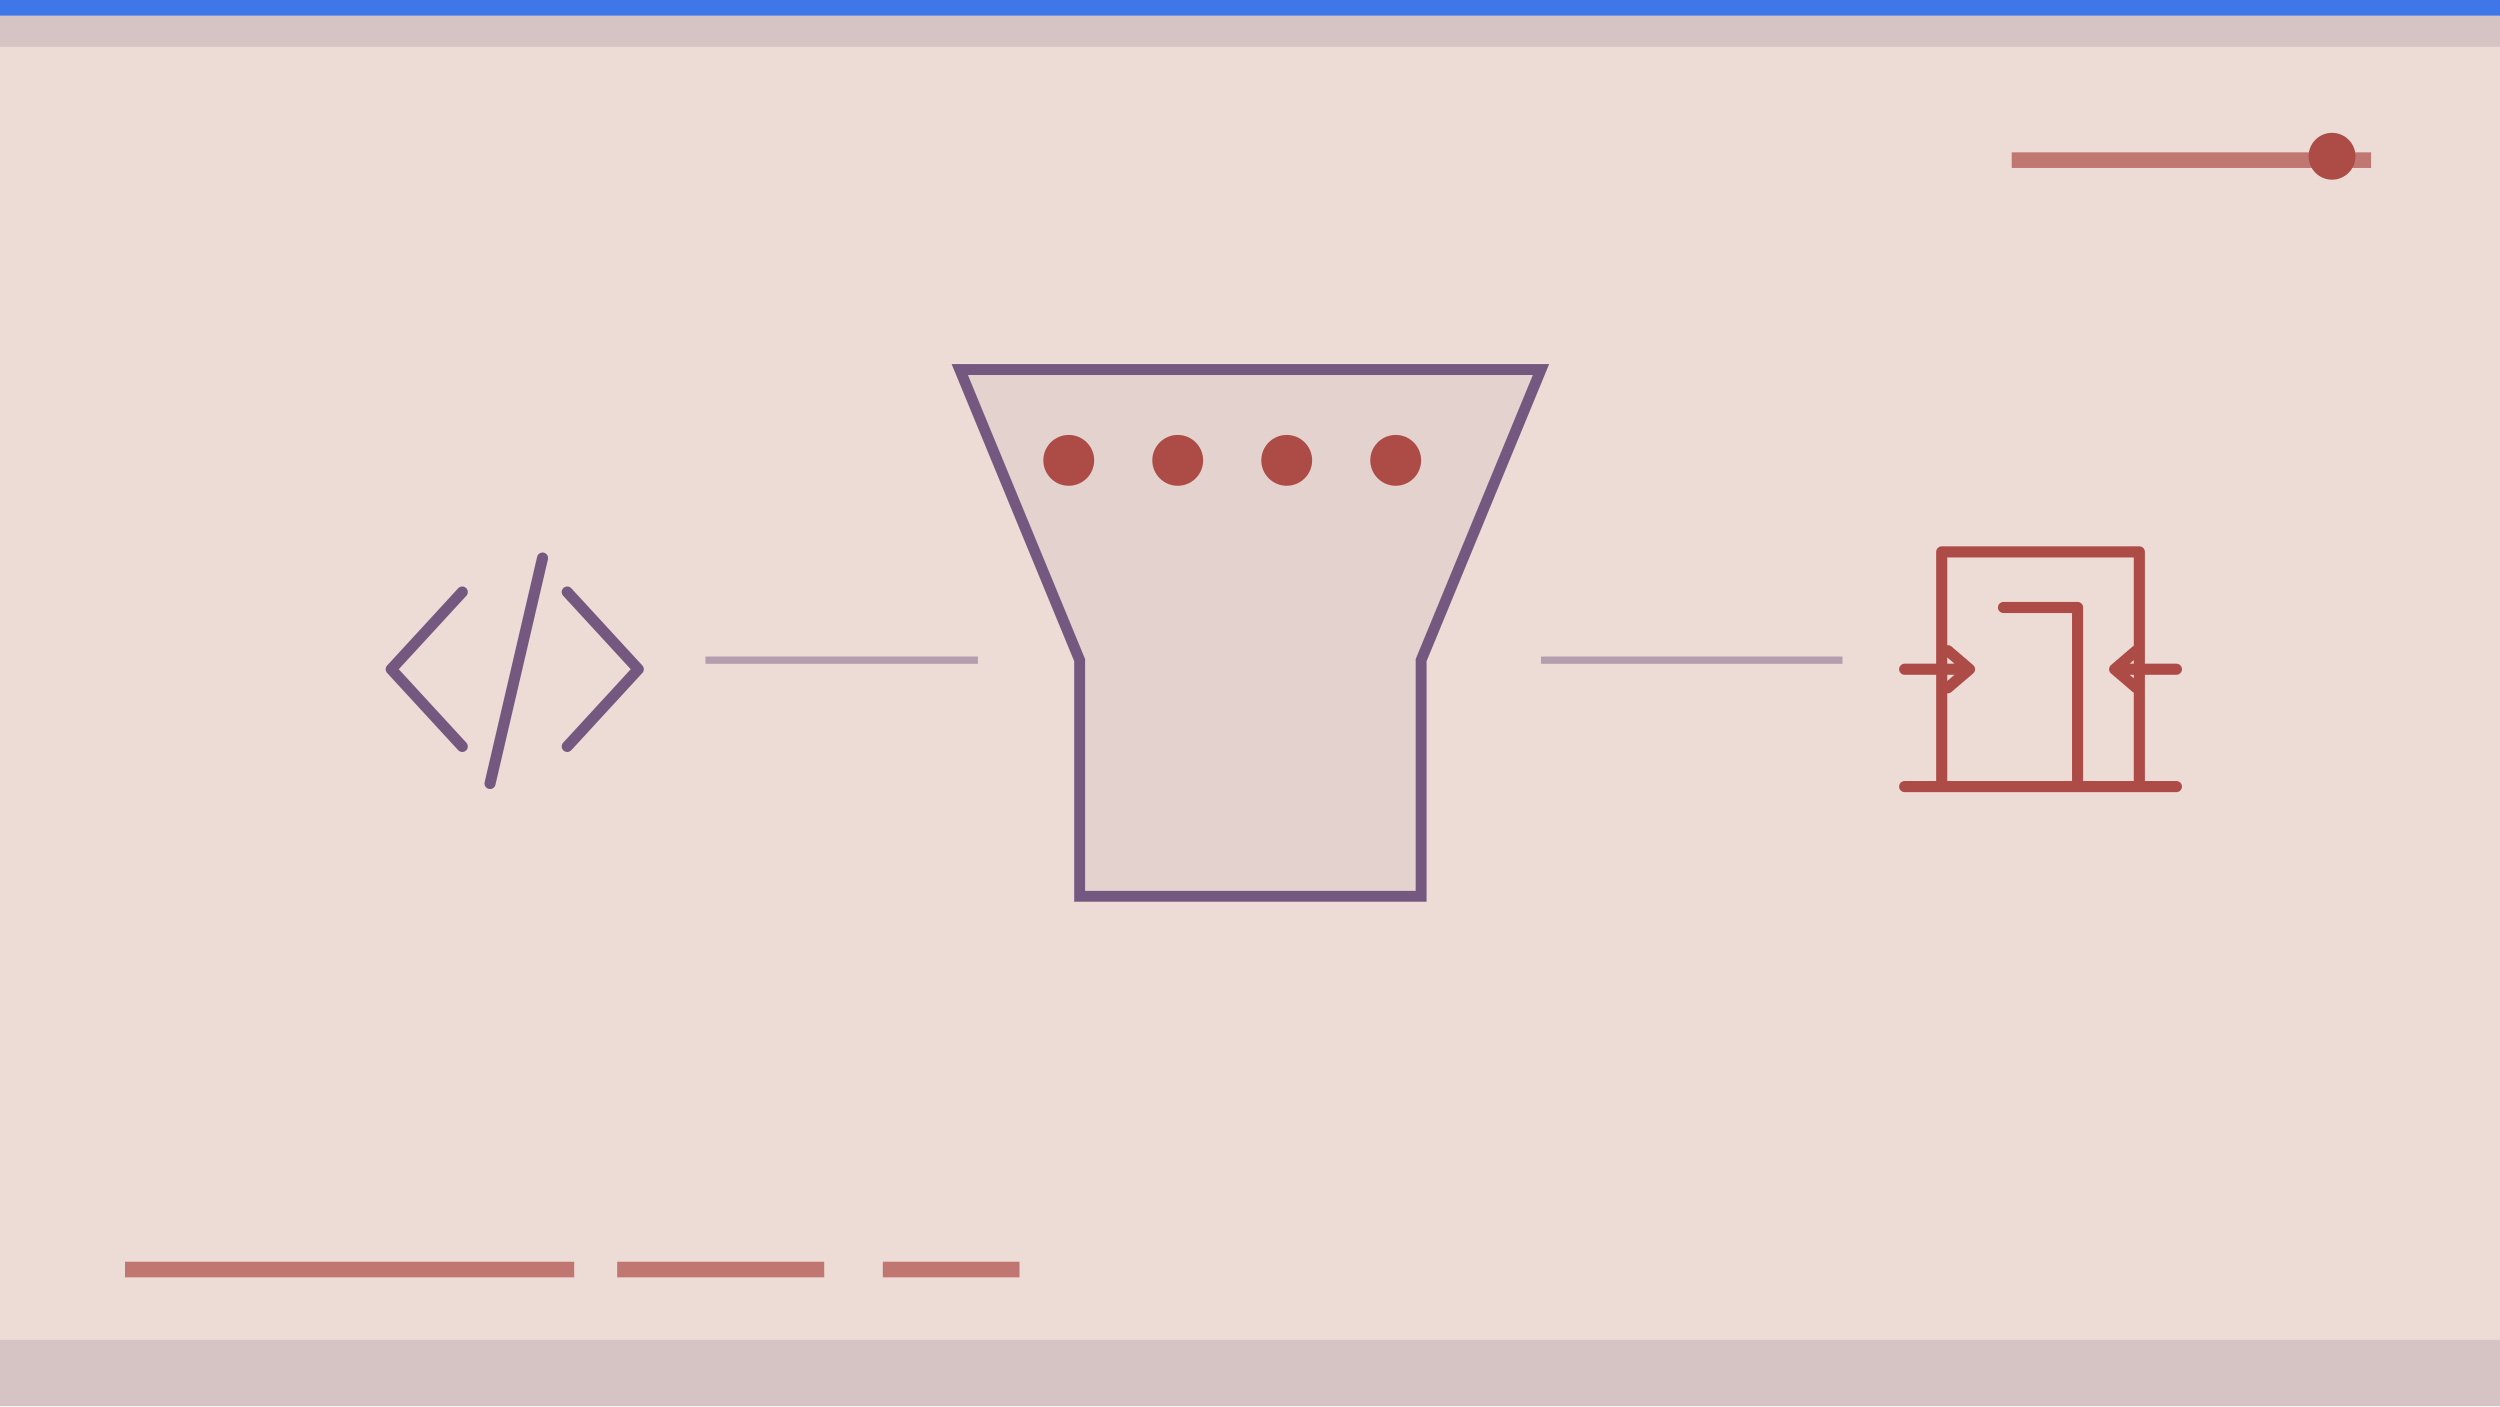
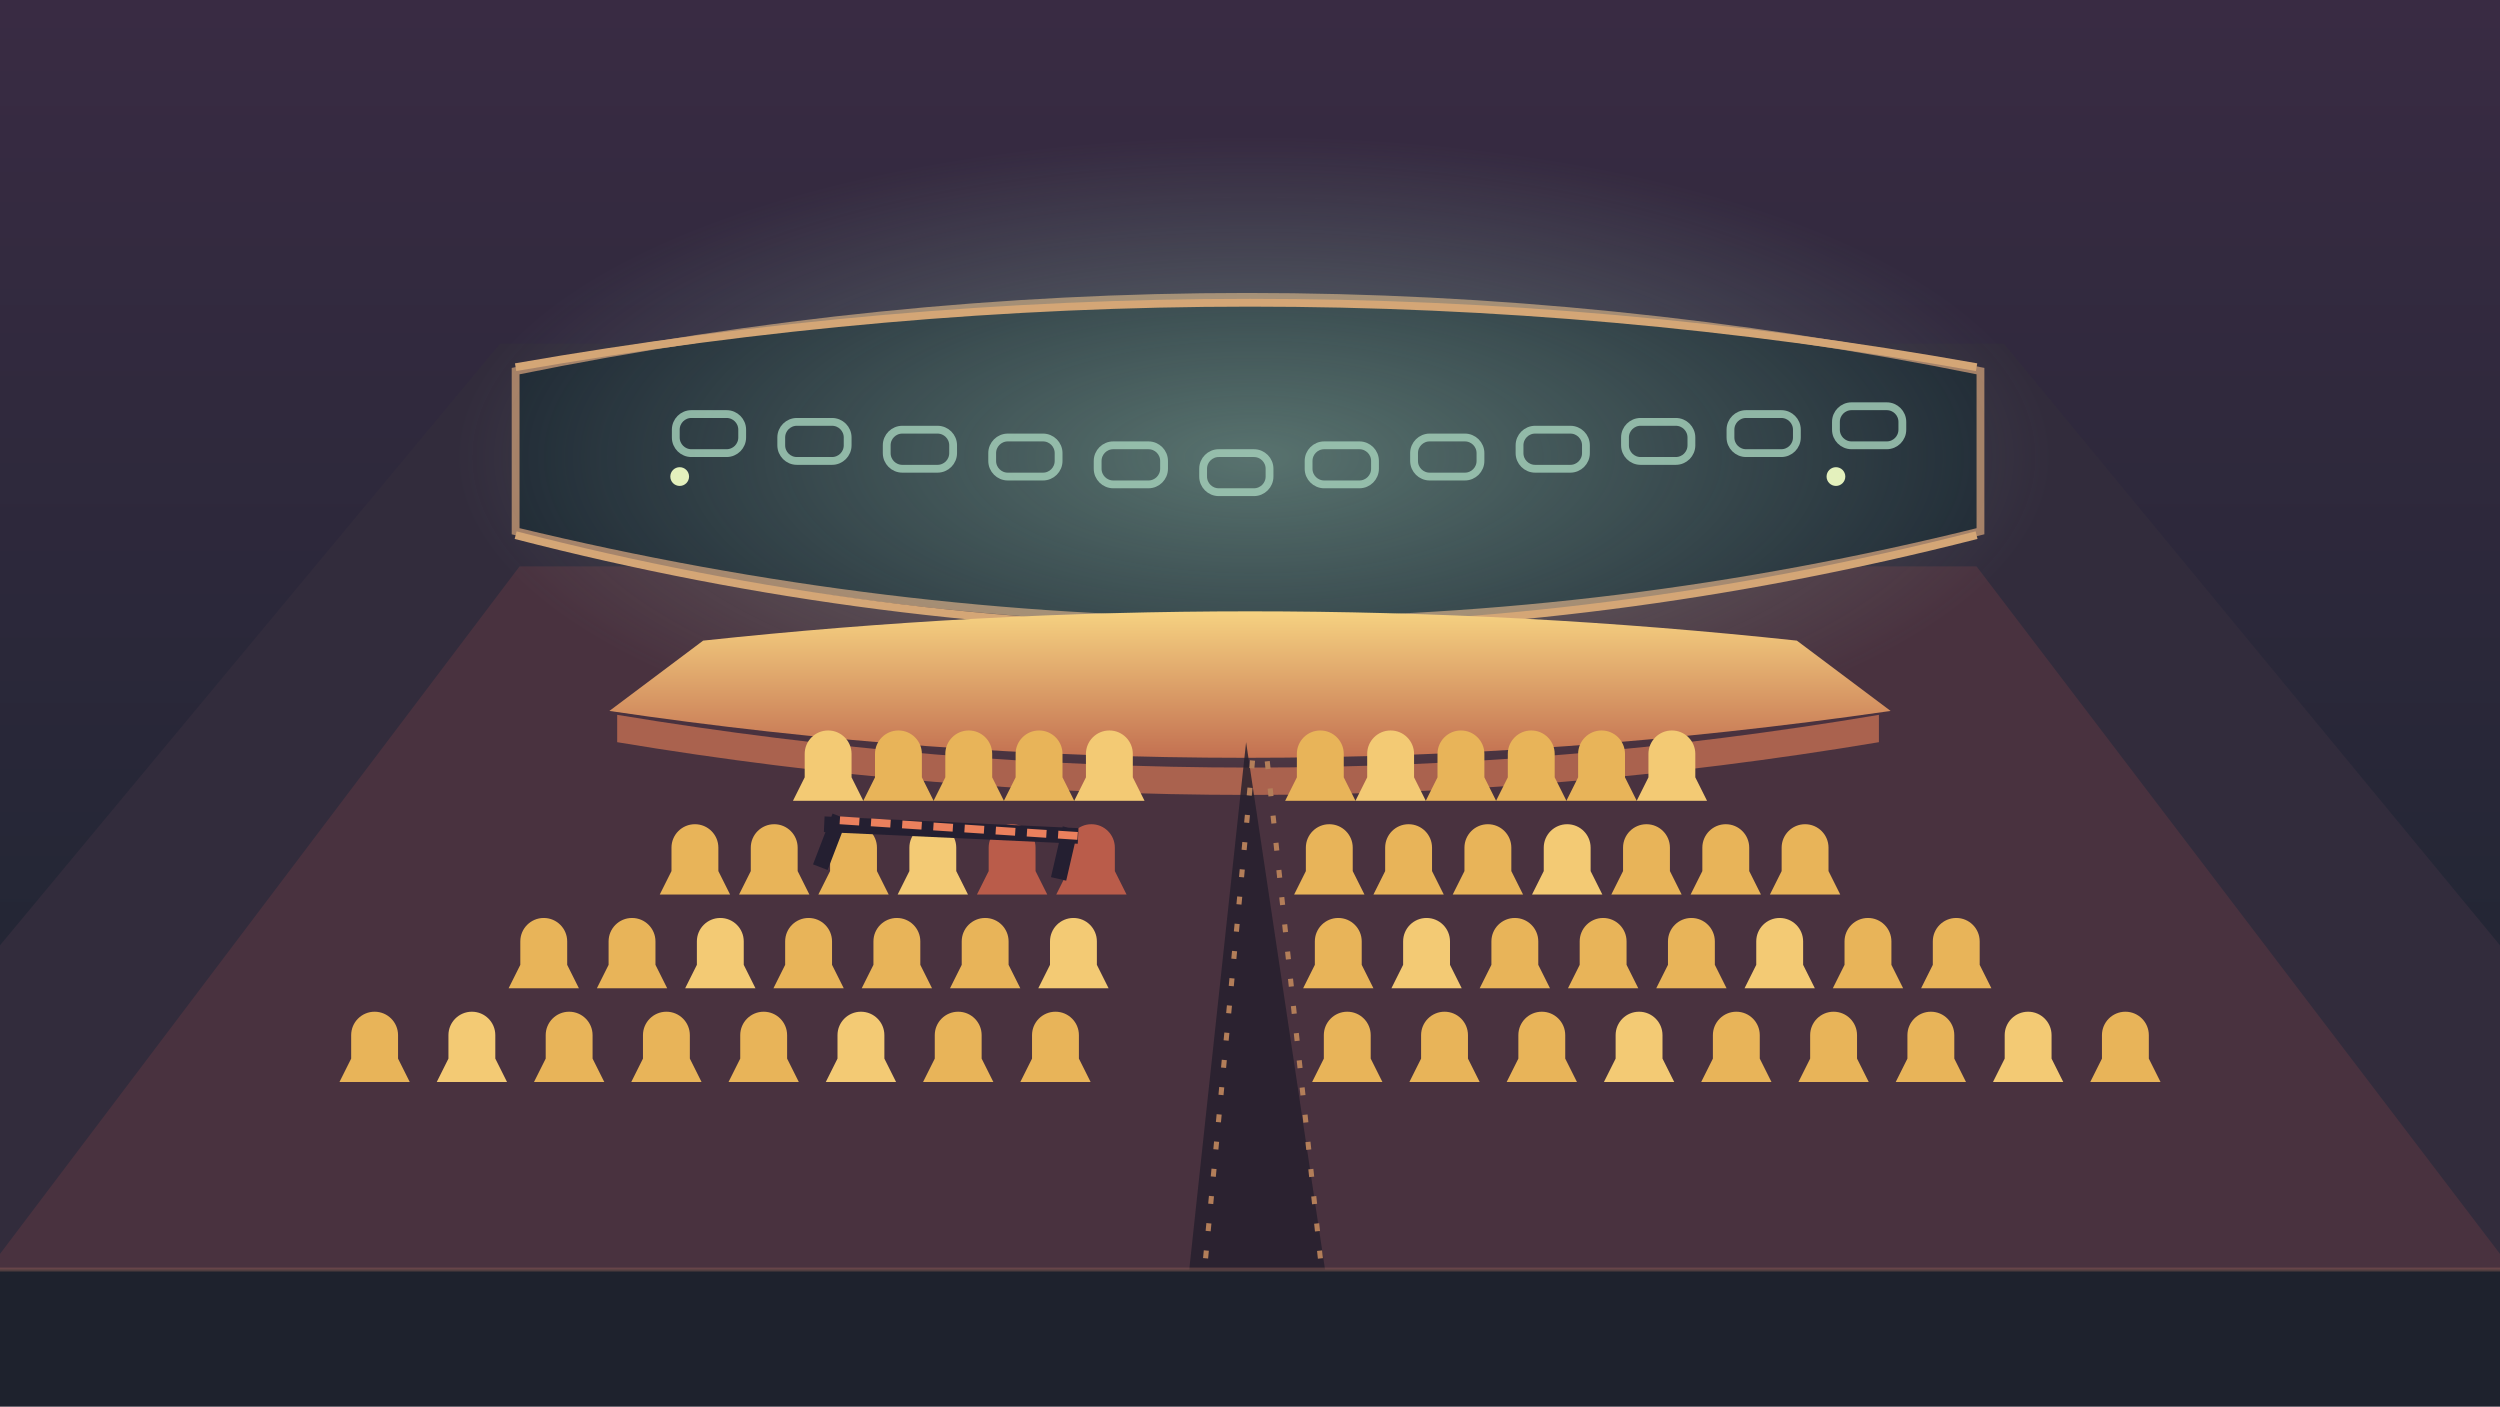
- <svg xmlns="http://www.w3.org/2000/svg" viewBox="0 0 1280 720" width="1280" height="720" role="img" aria-label="Conceptual illustration for Capacity Planning in the Cloud Era: Headroom as an Engineered Property: Requests, Queue, Capacity." preserveAspectRatio="xMidYMid meet" data-article-art="capacity-planning-engineering" data-art-scene="throttle" data-composition="instrument-panel">
-   <defs>
-     <clipPath id="cpcover-capacity-planning-engineering">
-       <rect width="1280" height="720" />
-     </clipPath>
-   </defs>
-   <g clip-path="url(#cpcover-capacity-planning-engineering)">
-     <rect width="1280" height="720" fill="#eddcd5" />
-     <g transform="translate(0 0) scale(2)">
-       <path d="M0 0H640V12H0zM0 343H640V360H0z" fill="#755880" opacity=".19" />
-       <path d="M32 325h115m11 0h53m15 0h35M515 41h92" stroke="#ad4b47" stroke-width="4" opacity=".7" />
-       <circle cx="597" cy="40" r="6" fill="#ad4b47" />
-       <path d="M0 0h640v4H0z" fill="#2f6fed" opacity=".9" />
-       <g transform="translate(69 76) scale(0.93)">
-         <g transform="translate(25 60) scale(0.85)">
-           <g fill="none" stroke="#755880" stroke-width="3.6" stroke-linecap="round" stroke-linejoin="round">
-             <path d="M33 25L10 50l23 25m34-50l23 25-23 25M59 14L42 87" />
-           </g>
-         </g>
-         <path d="M190 20h160l-33 80v65h-94v-65z" fill="#755880" fill-opacity=".08" stroke="#755880" stroke-width="3" />
-         <circle cx="220" cy="45" r="7" fill="#ad4b47" />
-         <circle cx="250" cy="45" r="7" fill="#ad4b47" />
-         <circle cx="280" cy="45" r="7" fill="#ad4b47" />
-         <circle cx="310" cy="45" r="7" fill="#ad4b47" />
-         <path d="M120 100L195 100" stroke="#755880" stroke-width="2" opacity=".48" fill="none" />
-         <path d="M350 100L433 100" stroke="#755880" stroke-width="2" opacity=".48" fill="none" />
-         <g transform="translate(445 60) scale(0.85)">
-           <g fill="none" stroke="#ad4b47" stroke-width="3.6" stroke-linecap="round" stroke-linejoin="round">
-             <path d="M18 88V12h64v76M38 30h24v58M6 88h88 M6 50h20m48 0h20 M20 44l7 6-7 6m61-12l-7 6 7 6" />
-           </g>
-         </g>
-       </g>
+ <svg xmlns="http://www.w3.org/2000/svg" data-article-art="capacity-planning-engineering" role="img" aria-label="A theater has a blocked seating bay and a lit, unused balcony reserved for a surge in demand." width="1280" height="720" viewBox="0 0 1280 720">
+   <svg width="100%" height="100%" viewBox="0 0 640 360" preserveAspectRatio="xMidYMid slice">
+     <defs>
+       <linearGradient id="wall" x2="0" y2="1">
+         <stop stop-color="#392b43" />
+         <stop offset="1" stop-color="#19242e" />
+       </linearGradient>
+       <linearGradient id="stage" x2="0" y2="1">
+         <stop stop-color="#f6d281" />
+         <stop offset="1" stop-color="#c37051" />
+       </linearGradient>
+       <radialGradient id="reserve">
+         <stop stop-color="#a1d0b9" stop-opacity=".44" />
+         <stop offset="1" stop-color="#a1d0b9" stop-opacity="0" />
+       </radialGradient>
+     </defs>
+     <rect width="640" height="360" fill="url(#wall)" />
+     <path d="M0 242L128 88h385l127 154v118H0z" fill="#322c3c" />
+     <path d="M0 321l133-176h373l134 176v39H0z" fill="#49323f" />
+     <path d="M132 95q187-38 375 0v41q-185 46-375 0z" fill="#1f2934" stroke="#a68066" stroke-width="2" />
+     <ellipse cx="321" cy="117" rx="206" ry="82" fill="url(#reserve)" />
+     <path d="M132 94q189-33 374 0m-374 43q186 48 374 0" stroke="#d4a676" fill="none" stroke-width="2" />
+     <g fill="none" stroke="#a4cfba" stroke-width="2" opacity=".82">
+       <rect x="173" y="106" width="17" height="10" rx="4" />
+       <rect x="200" y="108" width="17" height="10" rx="4" />
+       <rect x="227" y="110" width="17" height="10" rx="4" />
+       <rect x="254" y="112" width="17" height="10" rx="4" />
+       <rect x="281" y="114" width="17" height="10" rx="4" />
+       <rect x="308" y="116" width="17" height="10" rx="4" />
+       <rect x="335" y="114" width="17" height="10" rx="4" />
+       <rect x="362" y="112" width="17" height="10" rx="4" />
+       <rect x="389" y="110" width="17" height="10" rx="4" />
+       <rect x="416" y="108" width="17" height="10" rx="4" />
+       <rect x="443" y="106" width="17" height="10" rx="4" />
+       <rect x="470" y="104" width="17" height="10" rx="4" />
    </g>
-   </g>
+     <path d="M180 164q140-15 280 0l24 18q-166 24-328 0z" fill="url(#stage)" />
+     <path d="M158 183q163 27 323 0v7q-161 27-323 0z" fill="#aa624e" />
+     <path d="M301 357l18-167 25 167" fill="#251f2c" opacity=".83" />
+     <path d="M306 350l15-159m20 159l-17-159" stroke="#b37e59" stroke-width="1.3" stroke-dasharray="2 5" />
+     <path d="M206.0 199v-6a6 6 0 0 1 12 0v6l3 6h-18z" fill="#f3ca74" />
+     <path d="M224.0 199v-6a6 6 0 0 1 12 0v6l3 6h-18z" fill="#e8b459" />
+     <path d="M242.0 199v-6a6 6 0 0 1 12 0v6l3 6h-18z" fill="#e8b459" />
+     <path d="M260.0 199v-6a6 6 0 0 1 12 0v6l3 6h-18z" fill="#e8b459" />
+     <path d="M278.0 199v-6a6 6 0 0 1 12 0v6l3 6h-18z" fill="#f3ca74" />
+     <path d="M332.0 199v-6a6 6 0 0 1 12 0v6l3 6h-18z" fill="#e8b459" />
+     <path d="M350.0 199v-6a6 6 0 0 1 12 0v6l3 6h-18z" fill="#f3ca74" />
+     <path d="M368.0 199v-6a6 6 0 0 1 12 0v6l3 6h-18z" fill="#e8b459" />
+     <path d="M386.0 199v-6a6 6 0 0 1 12 0v6l3 6h-18z" fill="#e8b459" />
+     <path d="M404.0 199v-6a6 6 0 0 1 12 0v6l3 6h-18z" fill="#e8b459" />
+     <path d="M422.0 199v-6a6 6 0 0 1 12 0v6l3 6h-18z" fill="#f3ca74" />
+     <path d="M171.9 223v-6a6 6 0 0 1 12 0v6l3 6h-18z" fill="#e8b459" />
+     <path d="M192.2 223v-6a6 6 0 0 1 12 0v6l3 6h-18z" fill="#e8b459" />
+     <path d="M212.5 223v-6a6 6 0 0 1 12 0v6l3 6h-18z" fill="#e8b459" />
+     <path d="M232.8 223v-6a6 6 0 0 1 12 0v6l3 6h-18z" fill="#f3ca74" />
+     <path d="M253.1 223v-6a6 6 0 0 1 12 0v6l3 6h-18z" fill="#ba5c4a" />
+     <path d="M273.4 223v-6a6 6 0 0 1 12 0v6l3 6h-18z" fill="#ba5c4a" />
+     <path d="M334.3 223v-6a6 6 0 0 1 12 0v6l3 6h-18z" fill="#e8b459" />
+     <path d="M354.6 223v-6a6 6 0 0 1 12 0v6l3 6h-18z" fill="#e8b459" />
+     <path d="M374.9 223v-6a6 6 0 0 1 12 0v6l3 6h-18z" fill="#e8b459" />
+     <path d="M395.2 223v-6a6 6 0 0 1 12 0v6l3 6h-18z" fill="#f3ca74" />
+     <path d="M415.5 223v-6a6 6 0 0 1 12 0v6l3 6h-18z" fill="#e8b459" />
+     <path d="M435.8 223v-6a6 6 0 0 1 12 0v6l3 6h-18z" fill="#e8b459" />
+     <path d="M456.1 223v-6a6 6 0 0 1 12 0v6l3 6h-18z" fill="#e8b459" />
+     <path d="M133.2 247v-6a6 6 0 0 1 12 0v6l3 6h-18z" fill="#e8b459" />
+     <path d="M155.8 247v-6a6 6 0 0 1 12 0v6l3 6h-18z" fill="#e8b459" />
+     <path d="M178.4 247v-6a6 6 0 0 1 12 0v6l3 6h-18z" fill="#f3ca74" />
+     <path d="M201.0 247v-6a6 6 0 0 1 12 0v6l3 6h-18z" fill="#e8b459" />
+     <path d="M223.6 247v-6a6 6 0 0 1 12 0v6l3 6h-18z" fill="#e8b459" />
+     <path d="M246.2 247v-6a6 6 0 0 1 12 0v6l3 6h-18z" fill="#e8b459" />
+     <path d="M268.8 247v-6a6 6 0 0 1 12 0v6l3 6h-18z" fill="#f3ca74" />
+     <path d="M336.6 247v-6a6 6 0 0 1 12 0v6l3 6h-18z" fill="#e8b459" />
+     <path d="M359.2 247v-6a6 6 0 0 1 12 0v6l3 6h-18z" fill="#f3ca74" />
+     <path d="M381.8 247v-6a6 6 0 0 1 12 0v6l3 6h-18z" fill="#e8b459" />
+     <path d="M404.4 247v-6a6 6 0 0 1 12 0v6l3 6h-18z" fill="#e8b459" />
+     <path d="M427.0 247v-6a6 6 0 0 1 12 0v6l3 6h-18z" fill="#e8b459" />
+     <path d="M449.6 247v-6a6 6 0 0 1 12 0v6l3 6h-18z" fill="#f3ca74" />
+     <path d="M472.2 247v-6a6 6 0 0 1 12 0v6l3 6h-18z" fill="#e8b459" />
+     <path d="M494.8 247v-6a6 6 0 0 1 12 0v6l3 6h-18z" fill="#e8b459" />
+     <path d="M89.9 271v-6a6 6 0 0 1 12 0v6l3 6h-18z" fill="#e8b459" />
+     <path d="M114.8 271v-6a6 6 0 0 1 12 0v6l3 6h-18z" fill="#f3ca74" />
+     <path d="M139.7 271v-6a6 6 0 0 1 12 0v6l3 6h-18z" fill="#e8b459" />
+     <path d="M164.6 271v-6a6 6 0 0 1 12 0v6l3 6h-18z" fill="#e8b459" />
+     <path d="M189.5 271v-6a6 6 0 0 1 12 0v6l3 6h-18z" fill="#e8b459" />
+     <path d="M214.4 271v-6a6 6 0 0 1 12 0v6l3 6h-18z" fill="#f3ca74" />
+     <path d="M239.3 271v-6a6 6 0 0 1 12 0v6l3 6h-18z" fill="#e8b459" />
+     <path d="M264.2 271v-6a6 6 0 0 1 12 0v6l3 6h-18z" fill="#e8b459" />
+     <path d="M338.9 271v-6a6 6 0 0 1 12 0v6l3 6h-18z" fill="#e8b459" />
+     <path d="M363.8 271v-6a6 6 0 0 1 12 0v6l3 6h-18z" fill="#e8b459" />
+     <path d="M388.7 271v-6a6 6 0 0 1 12 0v6l3 6h-18z" fill="#e8b459" />
+     <path d="M413.6 271v-6a6 6 0 0 1 12 0v6l3 6h-18z" fill="#f3ca74" />
+     <path d="M438.5 271v-6a6 6 0 0 1 12 0v6l3 6h-18z" fill="#e8b459" />
+     <path d="M463.4 271v-6a6 6 0 0 1 12 0v6l3 6h-18z" fill="#e8b459" />
+     <path d="M488.3 271v-6a6 6 0 0 1 12 0v6l3 6h-18z" fill="#e8b459" />
+     <path d="M513.2 271v-6a6 6 0 0 1 12 0v6l3 6h-18z" fill="#f3ca74" />
+     <path d="M538.1 271v-6a6 6 0 0 1 12 0v6l3 6h-18z" fill="#e8b459" />
+     <path d="M211 211l65 3m-61-5l-5 13m64-10l-3 13" stroke="#241f31" stroke-width="4" />
+     <path d="M215 210l61 4" stroke="#eb805d" stroke-width="2" stroke-dasharray="5 3" />
+     <circle cx="174" cy="122" r="2.4" fill="#e4f1bd" />
+     <circle cx="470" cy="122" r="2.4" fill="#e4f1bd" />
+     <path d="M0 325l640 0v35H0z" fill="#1e222d" />
+     <path d="M0 325h640" stroke="#8d5e56" stroke-opacity=".45" />
+   </svg>
</svg>
